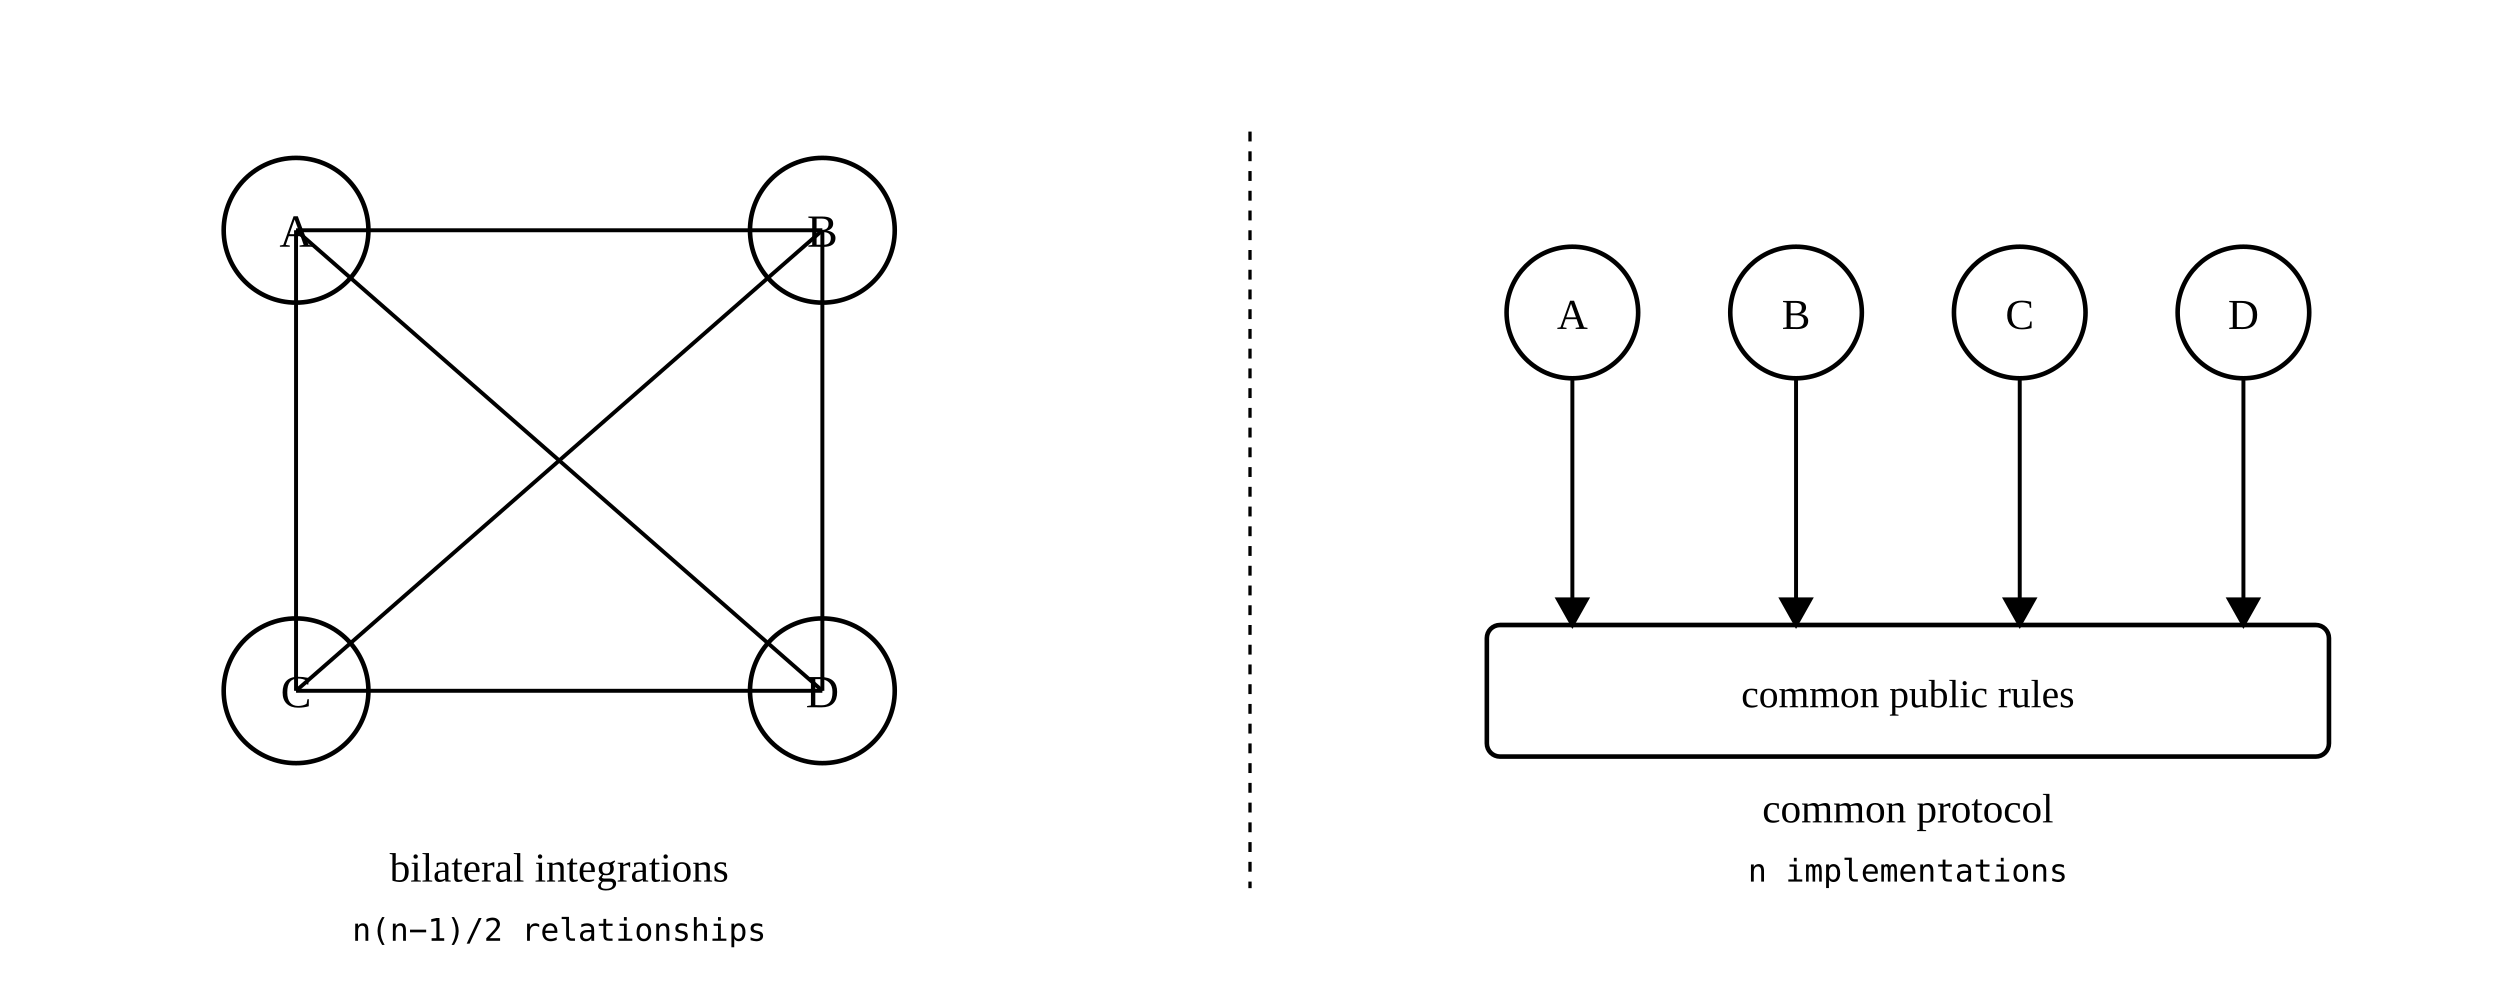
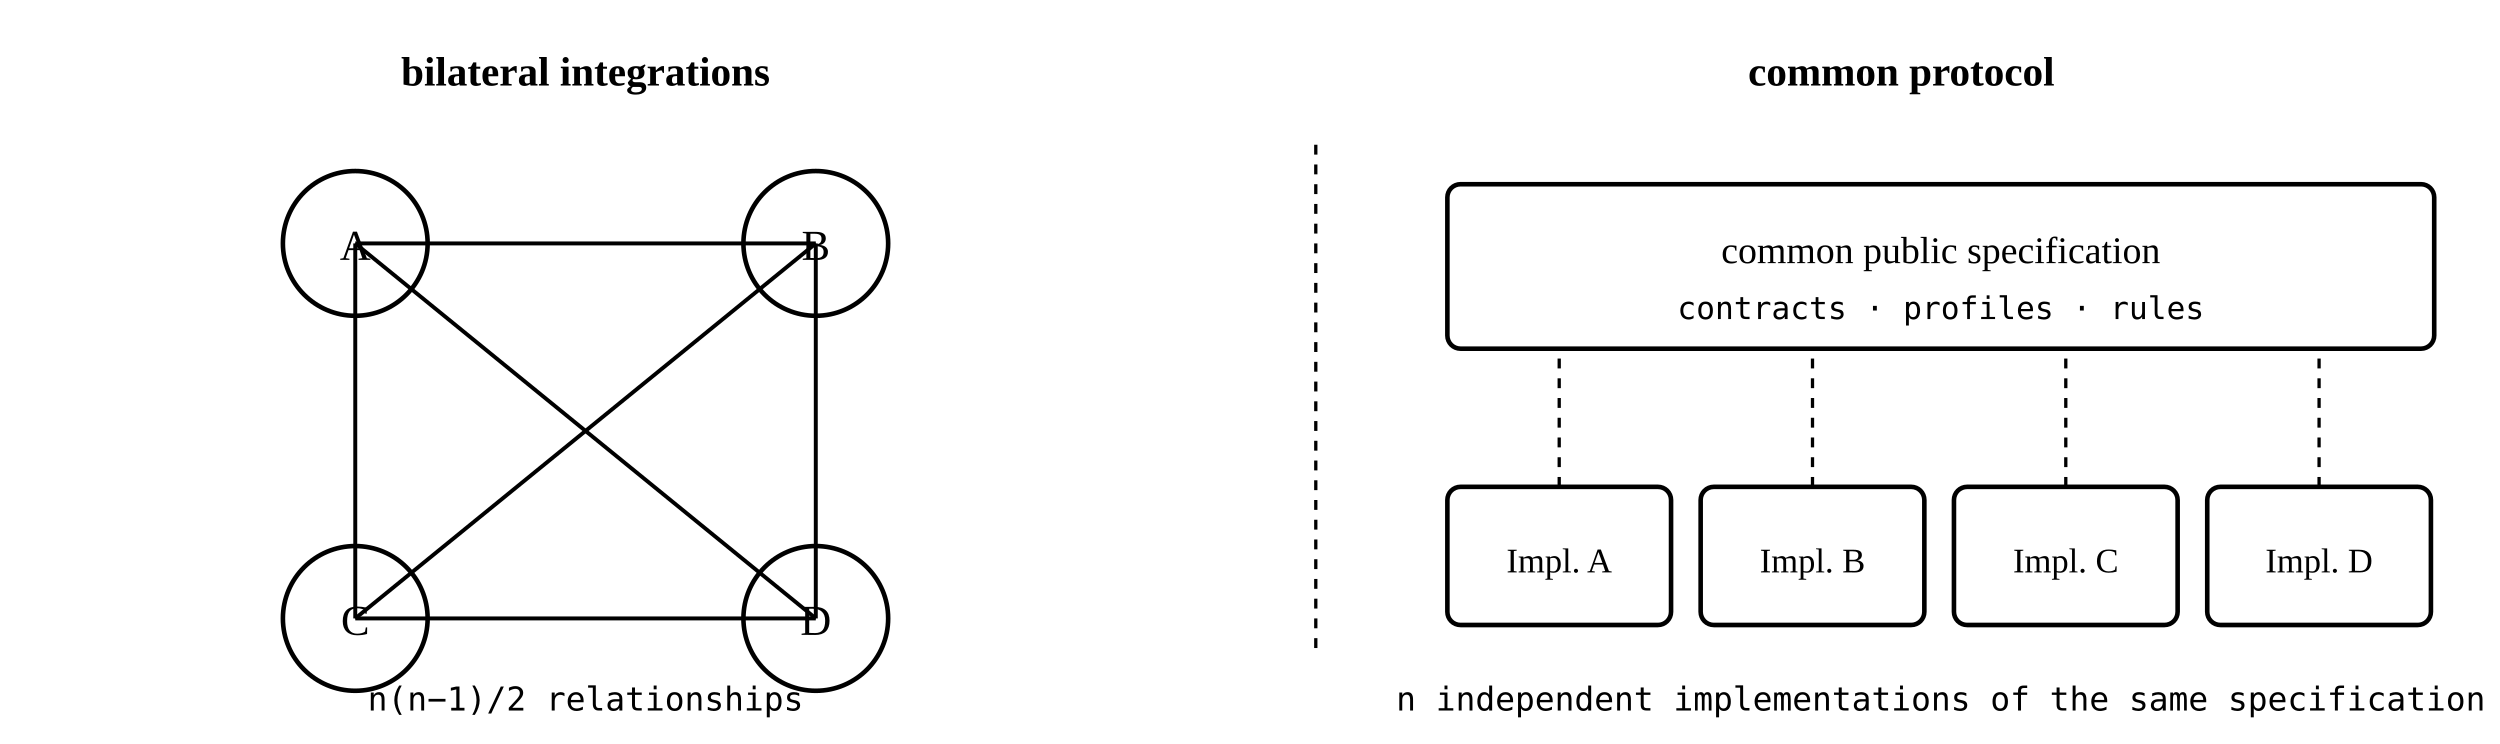
- <svg xmlns="http://www.w3.org/2000/svg" viewBox="0 0 760 300" role="img" aria-label="On the left, four operators joined by bilateral integrations; on the right, the same operators implementing the same public rules, with no central intermediary for funds." font-family="Georgia, 'Times New Roman', serif">
-   <rect x="0" y="0" width="760" height="300" fill="none" />
+ <svg xmlns="http://www.w3.org/2000/svg" viewBox="0 0 760 226" role="img" aria-label="On the left, a complete bilateral mesh; on the right, a common public specification over independent implementations, with no mandatory central infrastructure." font-family="Georgia, 'Times New Roman', serif">
+   <rect x="0" y="0" width="760" height="226" fill="none" />
  <style>text{fill:#000} .m{font-family:ui-monospace,Menlo,Consolas,monospace} .b{fill:none;stroke:#000;stroke-width:1.4} .l{stroke:#000;stroke-width:1.2;fill:none} .d{stroke:#000;stroke-width:1;stroke-dasharray:3 3;fill:none} .n{font-weight:bold}</style>
  <defs>
    <marker id="a" markerWidth="9" markerHeight="9" refX="7" refY="4.5" orient="auto">
      <path d="M0,0 L8,4.5 L0,9 z" fill="#000" />
    </marker>
  </defs>
-   <line class="l" x1="90" y1="70" x2="250" y2="70" />
-   <line class="l" x1="90" y1="70" x2="90" y2="210" />
-   <line class="l" x1="90" y1="70" x2="250" y2="210" />
-   <line class="l" x1="250" y1="70" x2="90" y2="210" />
-   <line class="l" x1="250" y1="70" x2="250" y2="210" />
-   <line class="l" x1="90" y1="210" x2="250" y2="210" />
-   <circle class="b" cx="90" cy="70" r="22" />
-   <text x="90" y="75" text-anchor="middle" font-size="14">A</text>
-   <circle class="b" cx="250" cy="70" r="22" />
-   <text x="250" y="75" text-anchor="middle" font-size="14">B</text>
-   <circle class="b" cx="90" cy="210" r="22" />
-   <text x="90" y="215" text-anchor="middle" font-size="14">C</text>
-   <circle class="b" cx="250" cy="210" r="22" />
-   <text x="250" y="215" text-anchor="middle" font-size="14">D</text>
-   <text x="170" y="268" text-anchor="middle" font-size="12.5">bilateral integrations</text>
-   <text x="170" y="286" text-anchor="middle" font-size="9.5" class="m">n(n−1)/2 relationships</text>
-   <line class="d" x1="380" y1="40" x2="380" y2="270" />
-   <rect class="b" x="452" y="190" width="256" height="40" rx="4" />
-   <text x="580" y="215" text-anchor="middle" font-size="12">common public rules</text>
-   <circle class="b" cx="478" cy="95" r="20" />
-   <text x="478" y="100" text-anchor="middle" font-size="13">A</text>
-   <line class="l" x1="478" y1="115" x2="478" y2="190" marker-end="url(#a)" />
-   <circle class="b" cx="546" cy="95" r="20" />
-   <text x="546" y="100" text-anchor="middle" font-size="13">B</text>
-   <line class="l" x1="546" y1="115" x2="546" y2="190" marker-end="url(#a)" />
-   <circle class="b" cx="614" cy="95" r="20" />
-   <text x="614" y="100" text-anchor="middle" font-size="13">C</text>
-   <line class="l" x1="614" y1="115" x2="614" y2="190" marker-end="url(#a)" />
-   <circle class="b" cx="682" cy="95" r="20" />
-   <text x="682" y="100" text-anchor="middle" font-size="13">D</text>
-   <line class="l" x1="682" y1="115" x2="682" y2="190" marker-end="url(#a)" />
-   <text x="580" y="250" text-anchor="middle" font-size="12.5">common protocol</text>
-   <text x="580" y="268" text-anchor="middle" font-size="9.5" class="m">n implementations</text>
+   <text x="178" y="26" text-anchor="middle" font-size="12.5" class="n">bilateral integrations</text>
+   <text x="578" y="26" text-anchor="middle" font-size="12.5" class="n">common protocol</text>
+   <line class="l" x1="108" y1="74" x2="248" y2="74" />
+   <line class="l" x1="108" y1="74" x2="108" y2="188" />
+   <line class="l" x1="108" y1="74" x2="248" y2="188" />
+   <line class="l" x1="248" y1="74" x2="108" y2="188" />
+   <line class="l" x1="248" y1="74" x2="248" y2="188" />
+   <line class="l" x1="108" y1="188" x2="248" y2="188" />
+   <circle class="b" cx="108" cy="74" r="22" />
+   <text x="108" y="79" text-anchor="middle" font-size="13">A</text>
+   <circle class="b" cx="248" cy="74" r="22" />
+   <text x="248" y="79" text-anchor="middle" font-size="13">B</text>
+   <circle class="b" cx="108" cy="188" r="22" />
+   <text x="108" y="193" text-anchor="middle" font-size="13">C</text>
+   <circle class="b" cx="248" cy="188" r="22" />
+   <text x="248" y="193" text-anchor="middle" font-size="13">D</text>
+   <text x="178" y="216" text-anchor="middle" font-size="10" class="m">n(n−1)/2 relationships</text>
+   <line class="d" x1="400" y1="44" x2="400" y2="200" />
+   <rect class="b" x="440" y="56" width="300" height="50" rx="4" />
+   <text x="590" y="80" text-anchor="middle" font-size="11.5">common public specification</text>
+   <text x="590" y="97" text-anchor="middle" font-size="9.5" class="m">contracts · profiles · rules</text>
+   <rect class="b" x="440" y="148" width="68" height="42" rx="4" />
+   <text x="474" y="174" text-anchor="middle" font-size="10.5">Impl. A</text>
+   <line class="d" x1="474" y1="148" x2="474" y2="106" />
+   <rect class="b" x="517" y="148" width="68" height="42" rx="4" />
+   <text x="551" y="174" text-anchor="middle" font-size="10.5">Impl. B</text>
+   <line class="d" x1="551" y1="148" x2="551" y2="106" />
+   <rect class="b" x="594" y="148" width="68" height="42" rx="4" />
+   <text x="628" y="174" text-anchor="middle" font-size="10.5">Impl. C</text>
+   <line class="d" x1="628" y1="148" x2="628" y2="106" />
+   <rect class="b" x="671" y="148" width="68" height="42" rx="4" />
+   <text x="705" y="174" text-anchor="middle" font-size="10.5">Impl. D</text>
+   <line class="d" x1="705" y1="148" x2="705" y2="106" />
+   <text x="590" y="216" text-anchor="middle" font-size="10" class="m">n independent implementations of the same specification</text>
</svg>
